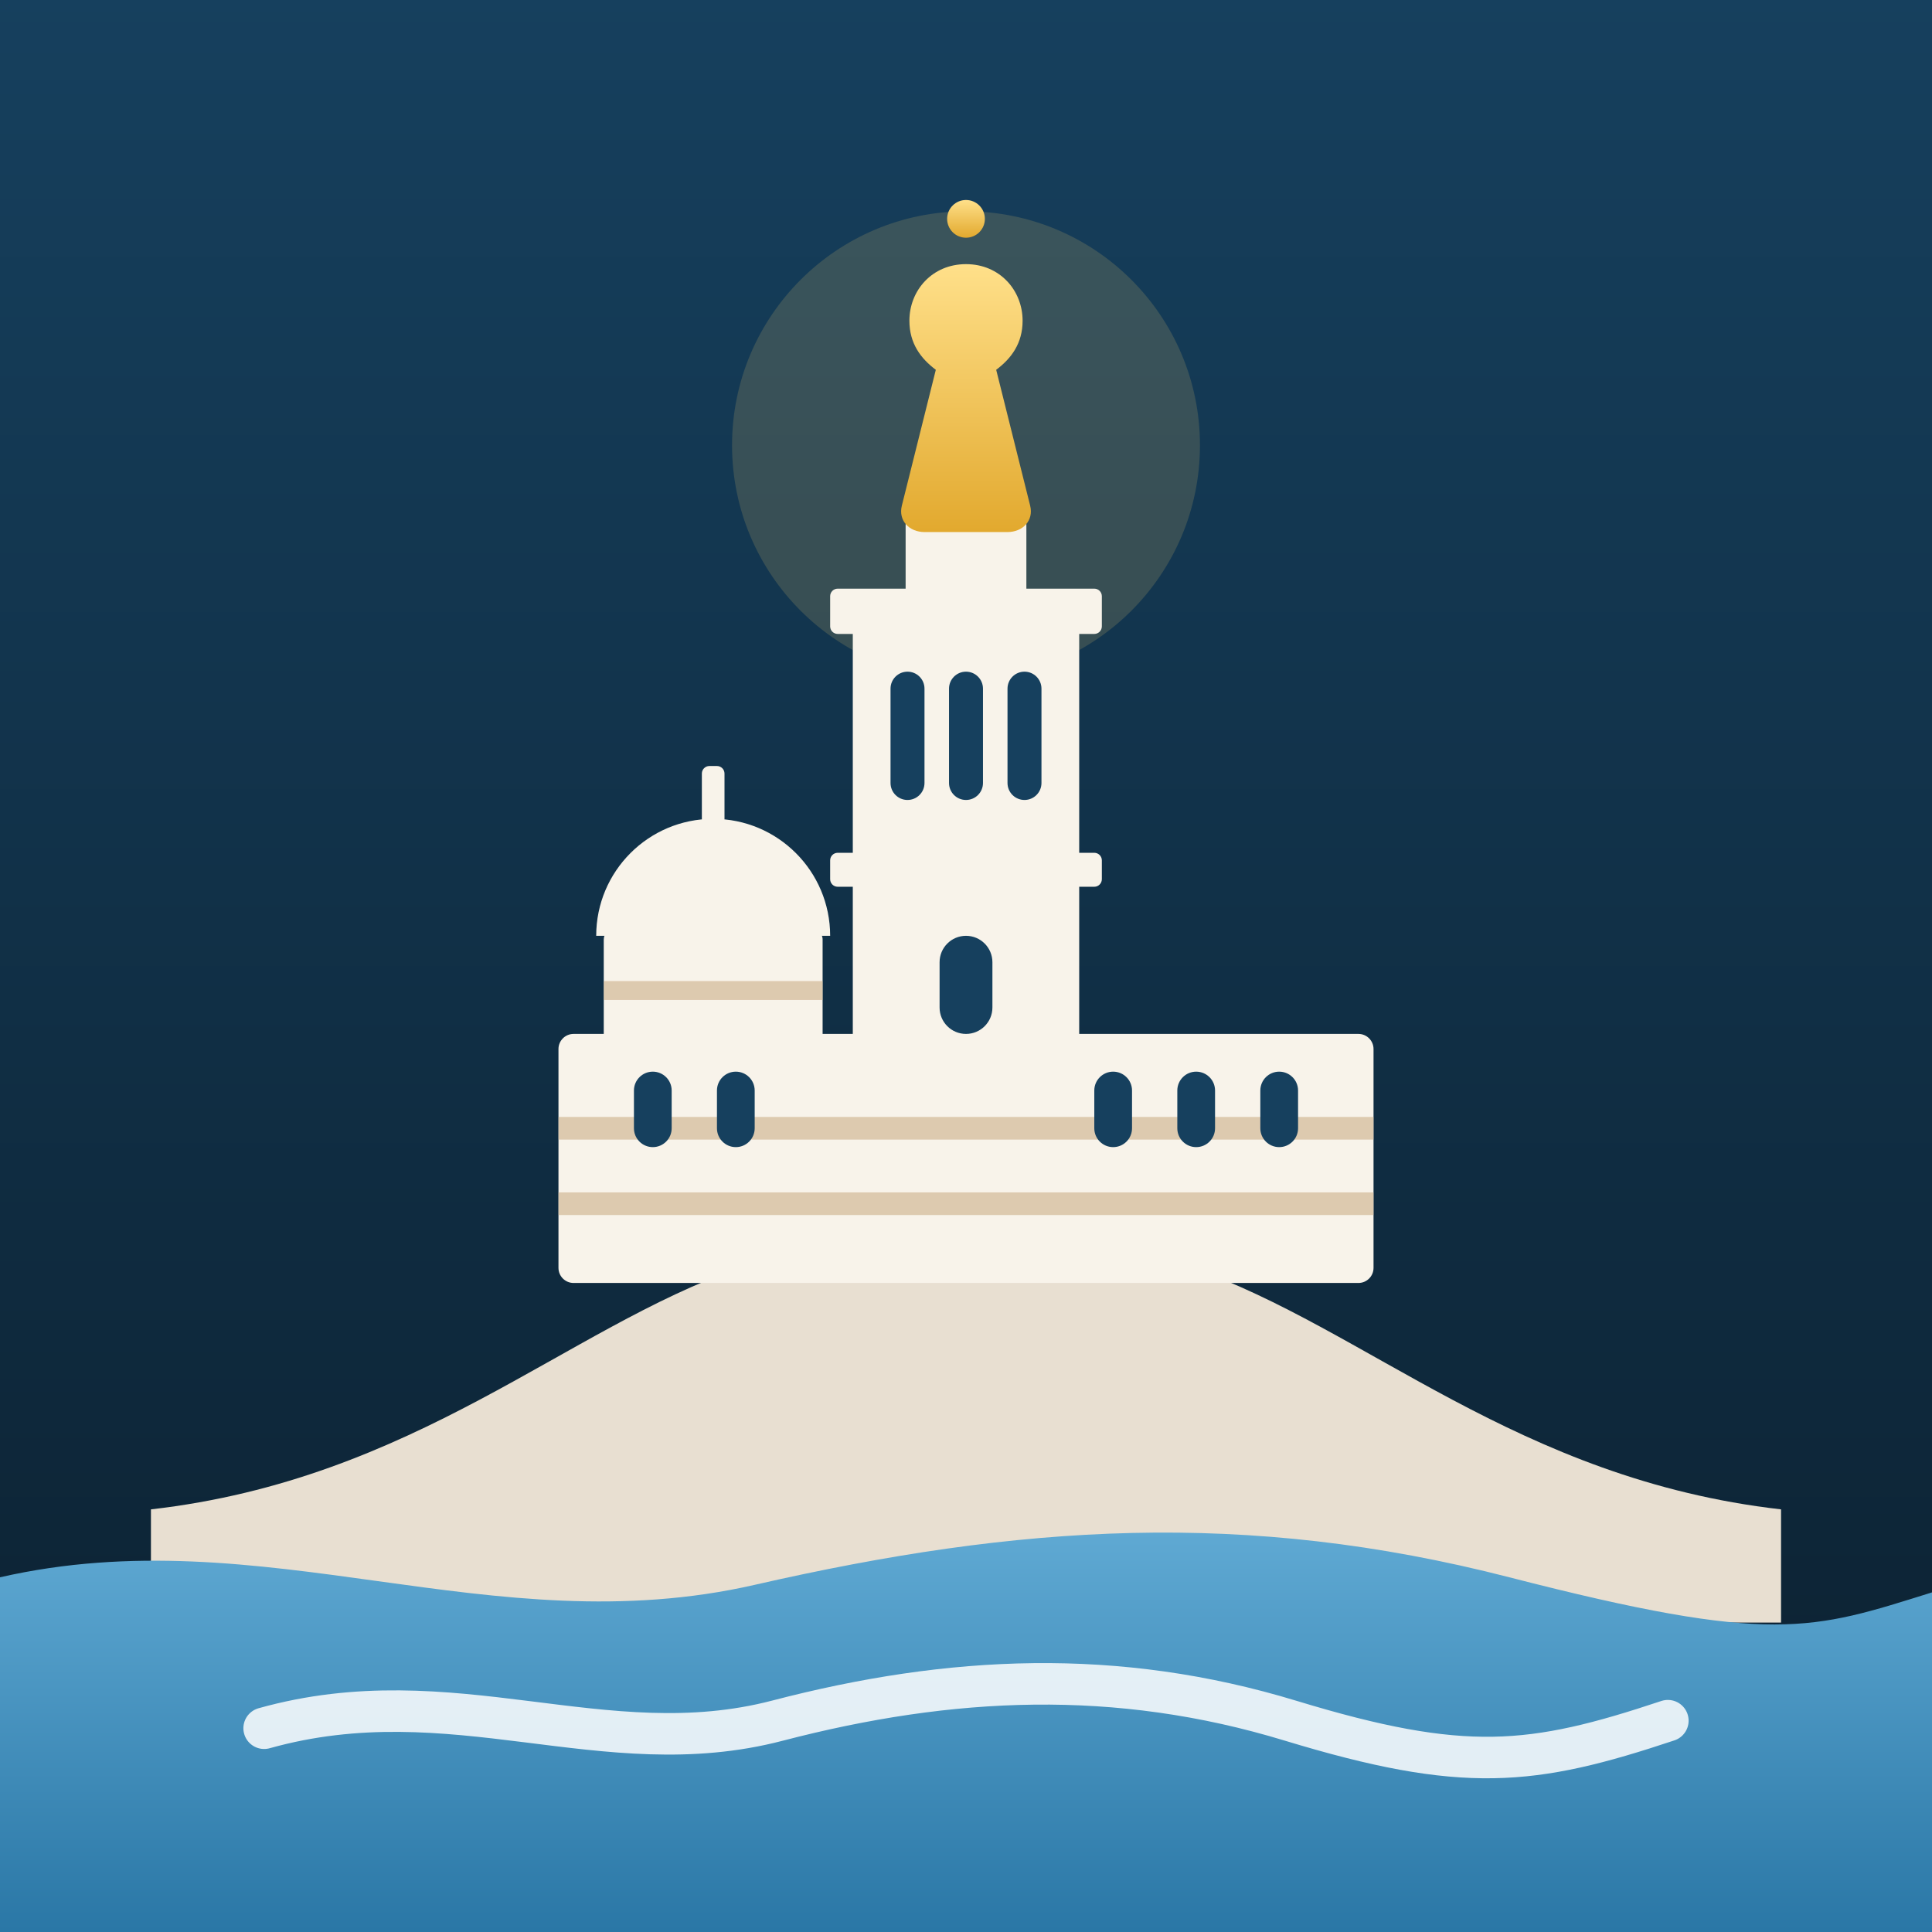
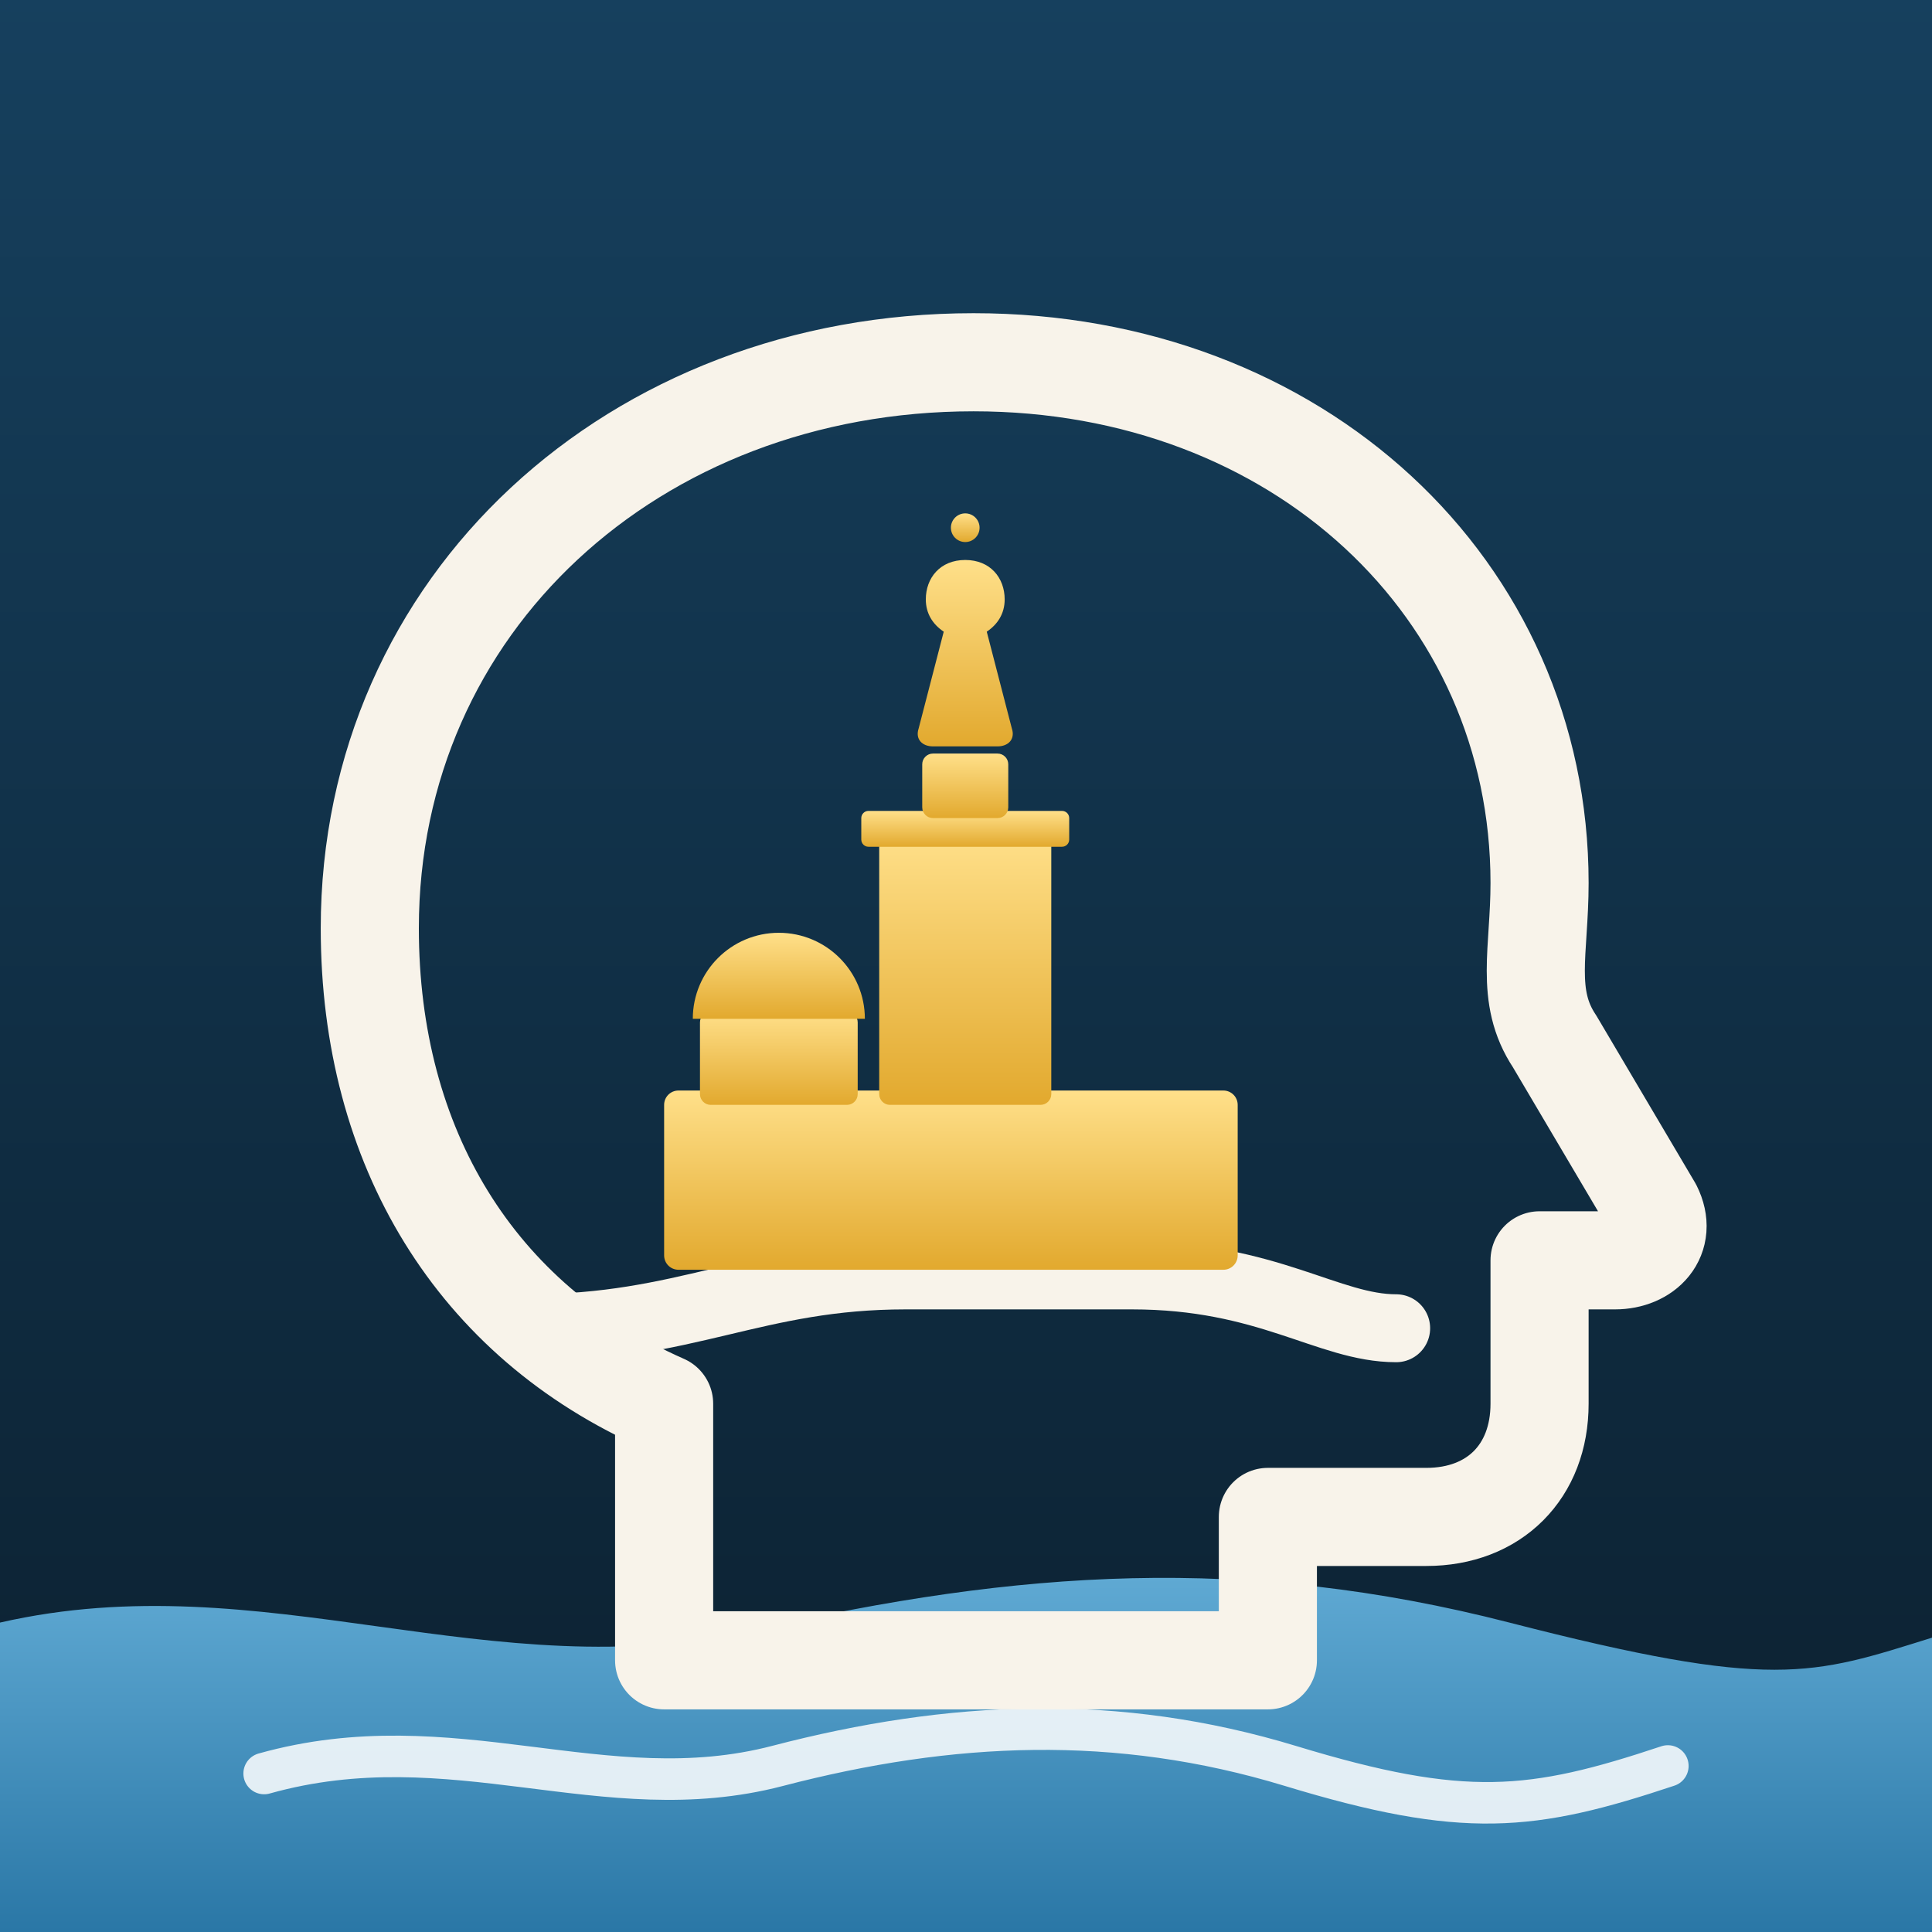
<svg xmlns="http://www.w3.org/2000/svg" viewBox="0 0 512 512">
  <defs>
    <linearGradient id="bg" x1="0" y1="0" x2="0" y2="1">
      <stop offset="0" stop-color="#16405e" />
      <stop offset="1" stop-color="#0b1f2e" />
    </linearGradient>
    <linearGradient id="gold" x1="0" y1="0" x2="0" y2="1">
      <stop offset="0" stop-color="#ffe08a" />
      <stop offset="1" stop-color="#e2a92e" />
    </linearGradient>
    <linearGradient id="sea" x1="0" y1="0" x2="0" y2="1">
      <stop offset="0" stop-color="#5fa9d3" />
      <stop offset="1" stop-color="#2a77a6" />
    </linearGradient>
  </defs>
  <rect width="512" height="512" fill="url(#bg)" />
-   <circle cx="256" cy="118" r="62" fill="#ffd36b" opacity=".16" />
-   <path d="M40 400 C110 392 150 352 196 336 L316 336 C362 352 402 392 472 400 L472 430 L40 430Z" fill="#f2e8d8" opacity=".95" />
-   <g fill="#f8f3ea">
-     <rect x="148" y="274" width="216" height="66" rx="4" />
-     <rect x="160" y="246" width="58" height="32" rx="3" />
-     <path d="M158 248 a31 31 0 0 1 62 0Z" />
-     <rect x="186" y="203" width="6" height="16" rx="2" />
-     <rect x="226" y="164" width="60" height="116" rx="3" />
-     <rect x="220" y="226" width="72" height="9" rx="2" />
-     <rect x="220" y="156" width="72" height="12" rx="2" />
-     <rect x="240" y="136" width="32" height="24" rx="3" />
+   <path d="M0 430 C70 414 130 448 200 432 S330 412 400 430 S480 444 512 434 V512 H0Z" fill="url(#sea)" />
+   <path d="M70 470 C120 456 160 480 206 468 S296 454 342 468 S406 480 442 468" fill="none" stroke="#fff" stroke-width="11" stroke-linecap="round" opacity=".85" />
+   <path d="M176 440 V372 C126 350 98 304 98 246 C98 160 168 96 258 96 C344 96 408 156 408 234 C408 252 404 264 412 276 L438 320 C442 328 436 334 428 334 H408 V372 C408 390 396 402 378 402 H336 V440 Z" fill="none" stroke="#f8f3ea" stroke-width="26" stroke-linejoin="round" />
+   <path d="M140 352 C182 352 200 338 240 338 L300 338 C336 338 352 352 370 352" fill="none" stroke="#f8f3ea" stroke-width="18" stroke-linecap="round" />
+   <g transform="translate(176,194) scale(.95)" fill="url(#gold)">
+     <rect x="0" y="100" width="160" height="50" rx="4" />
+     <rect x="10" y="78" width="44" height="26" rx="3" />
+     <path d="M8 80 a24 24 0 0 1 48 0Z" />
+     <rect x="60" y="28" width="48" height="76" rx="3" />
+     <rect x="55" y="22" width="58" height="10" rx="2" />
+     <rect x="72" y="6" width="24" height="18" rx="3" />
+     <path d="M84 -48 c-7 0-11 5-11 11 c0 4 2 7 5 9 l-7 27 c-1 3 1 5 4 5 h18 c3 0 5-2 4-5 l-7-27 c3-2 5-5 5-9 c0-6-4-11-11-11z" />
+     <circle cx="84" cy="-57" r="4" />
  </g>
-   <g fill="#c7a77e" opacity=".55">
-     <rect x="148" y="296" width="216" height="6" />
-     <rect x="148" y="316" width="216" height="6" />
-     <rect x="160" y="260" width="58" height="5" />
-   </g>
-   <g fill="#16405e">
-     <rect x="236" y="178" width="9" height="34" rx="4.5" />
-     <rect x="251.5" y="178" width="9" height="34" rx="4.5" />
-     <rect x="267" y="178" width="9" height="34" rx="4.5" />
-     <rect x="249" y="248" width="14" height="26" rx="7" />
-     <rect x="290" y="284" width="10" height="20" rx="5" />
-     <rect x="312" y="284" width="10" height="20" rx="5" />
-     <rect x="334" y="284" width="10" height="20" rx="5" />
-     <rect x="168" y="284" width="10" height="20" rx="5" />
-     <rect x="190" y="284" width="10" height="20" rx="5" />
-   </g>
-   <g fill="url(#gold)">
-     <path d="M256 70 c-9 0-15 7-15 15 c0 6 3 10 7 13 l-9 36 c-1 4 2 7 6 7 h22 c4 0 7-3 6-7 l-9-36 c4-3 7-7 7-13 c0-8-6-15-15-15z" />
-     <circle cx="256" cy="58" r="5" />
-   </g>
-   <path d="M0 418 C70 402 130 436 200 420 S330 400 400 418 S480 432 512 422 V512 H0Z" fill="url(#sea)" />
-   <path d="M70 458 C120 444 160 468 206 456 S296 442 342 456 S406 468 442 456" fill="none" stroke="#ffffff" stroke-width="11" stroke-linecap="round" opacity=".85" />
</svg>
